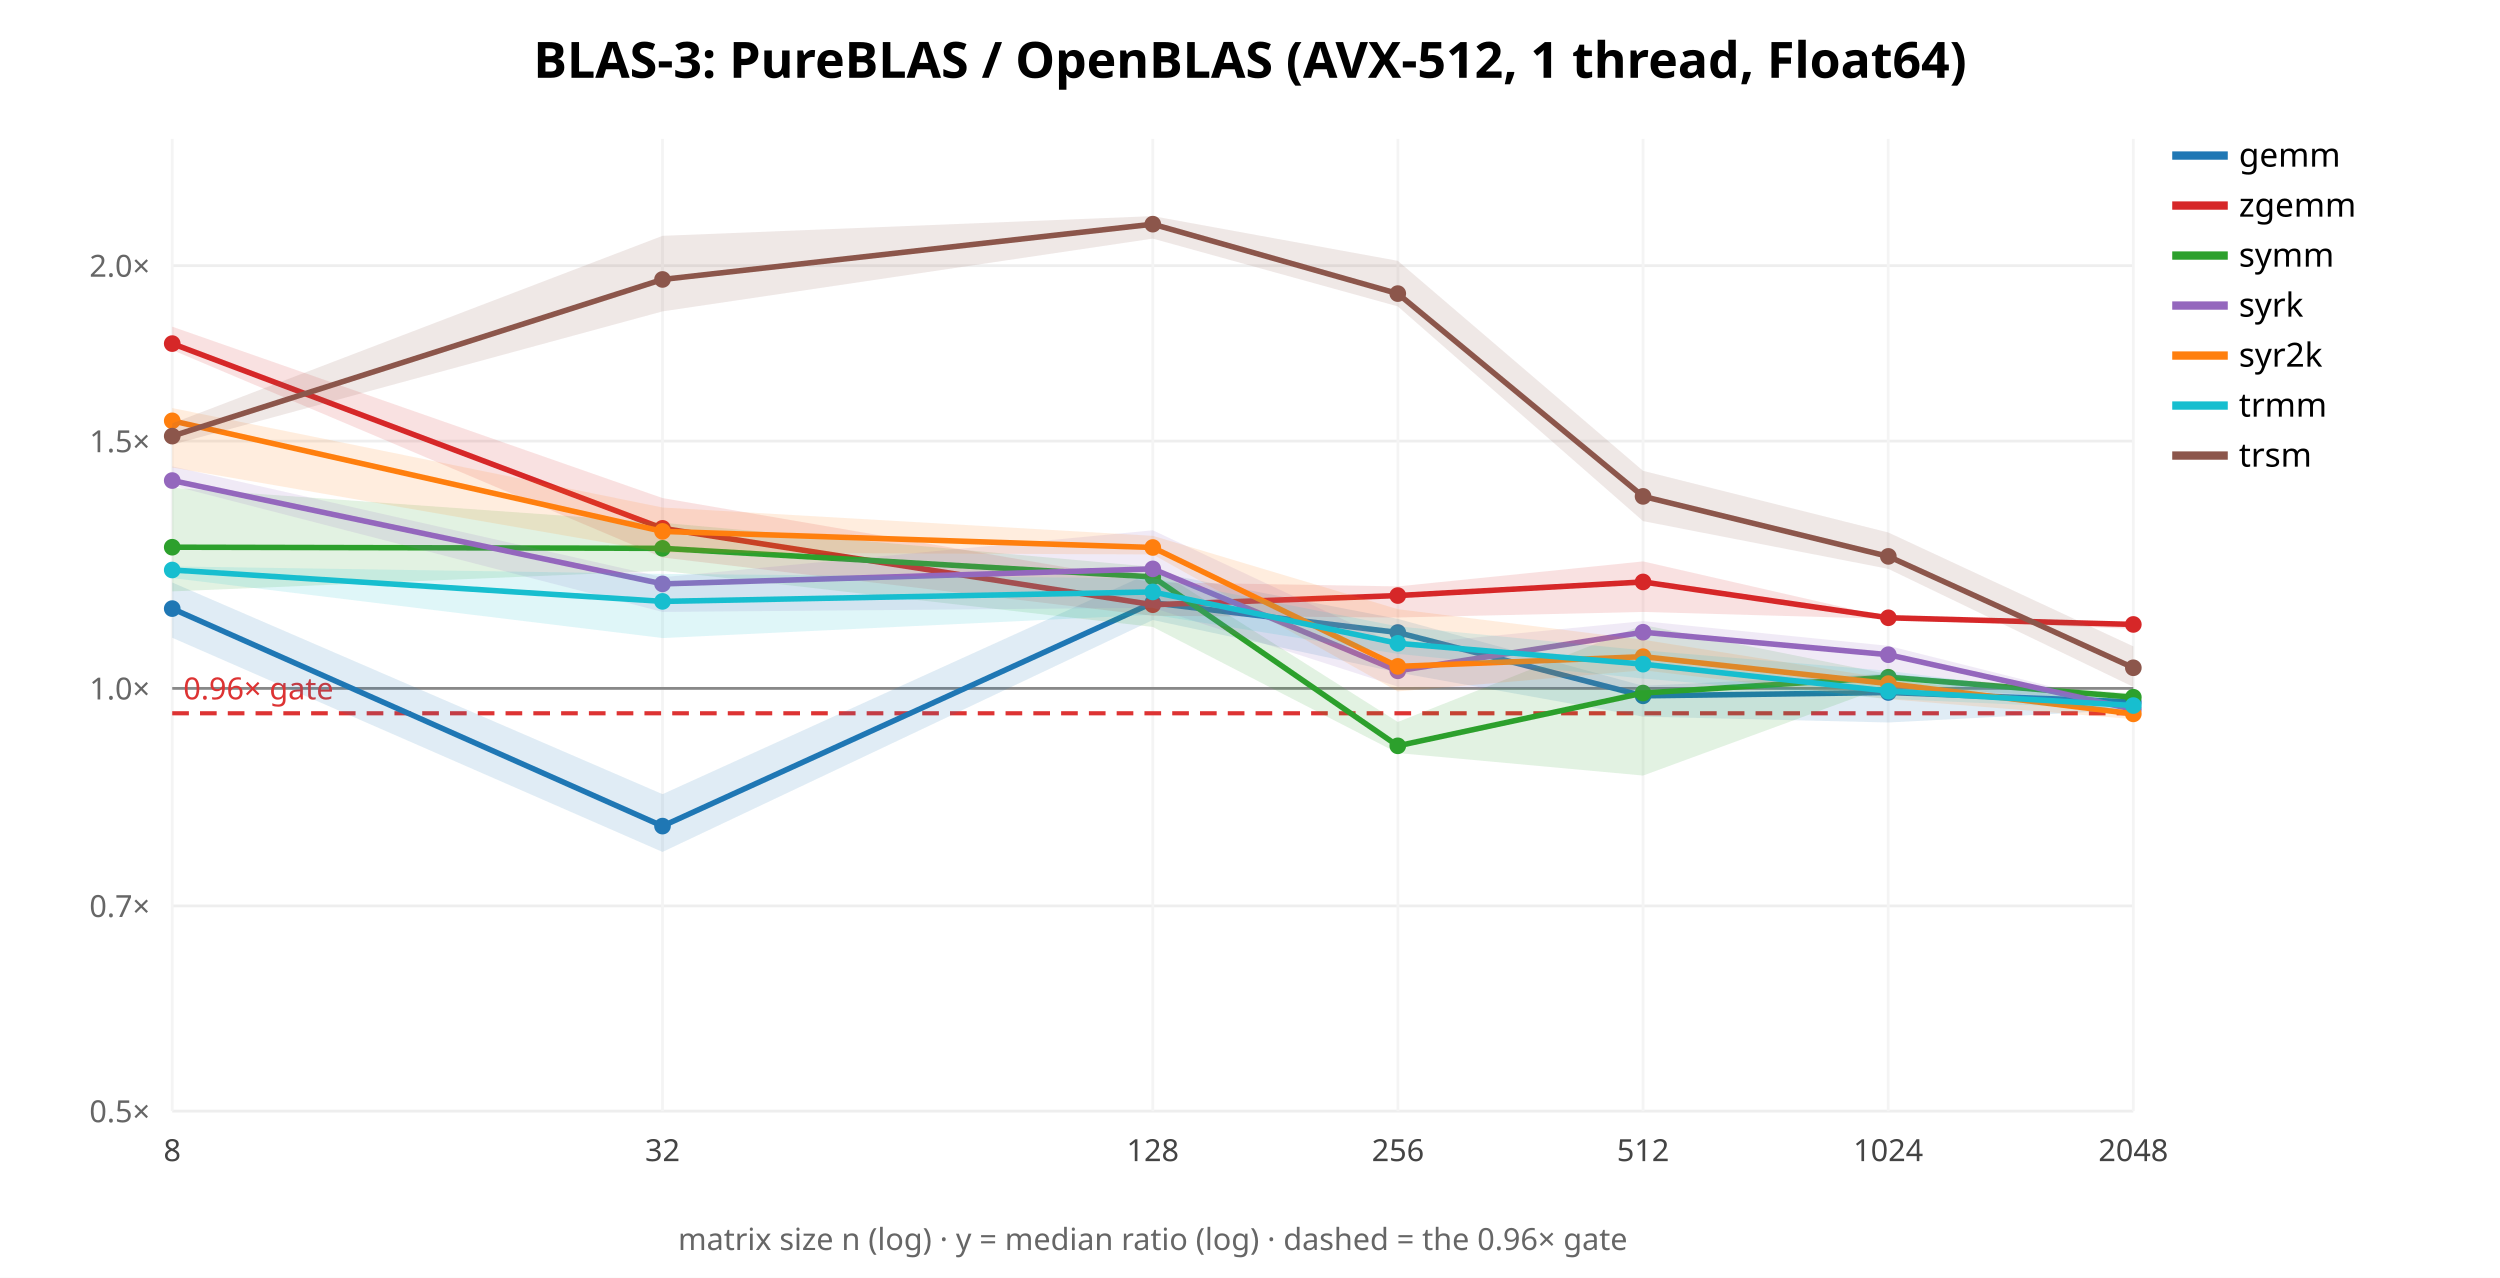
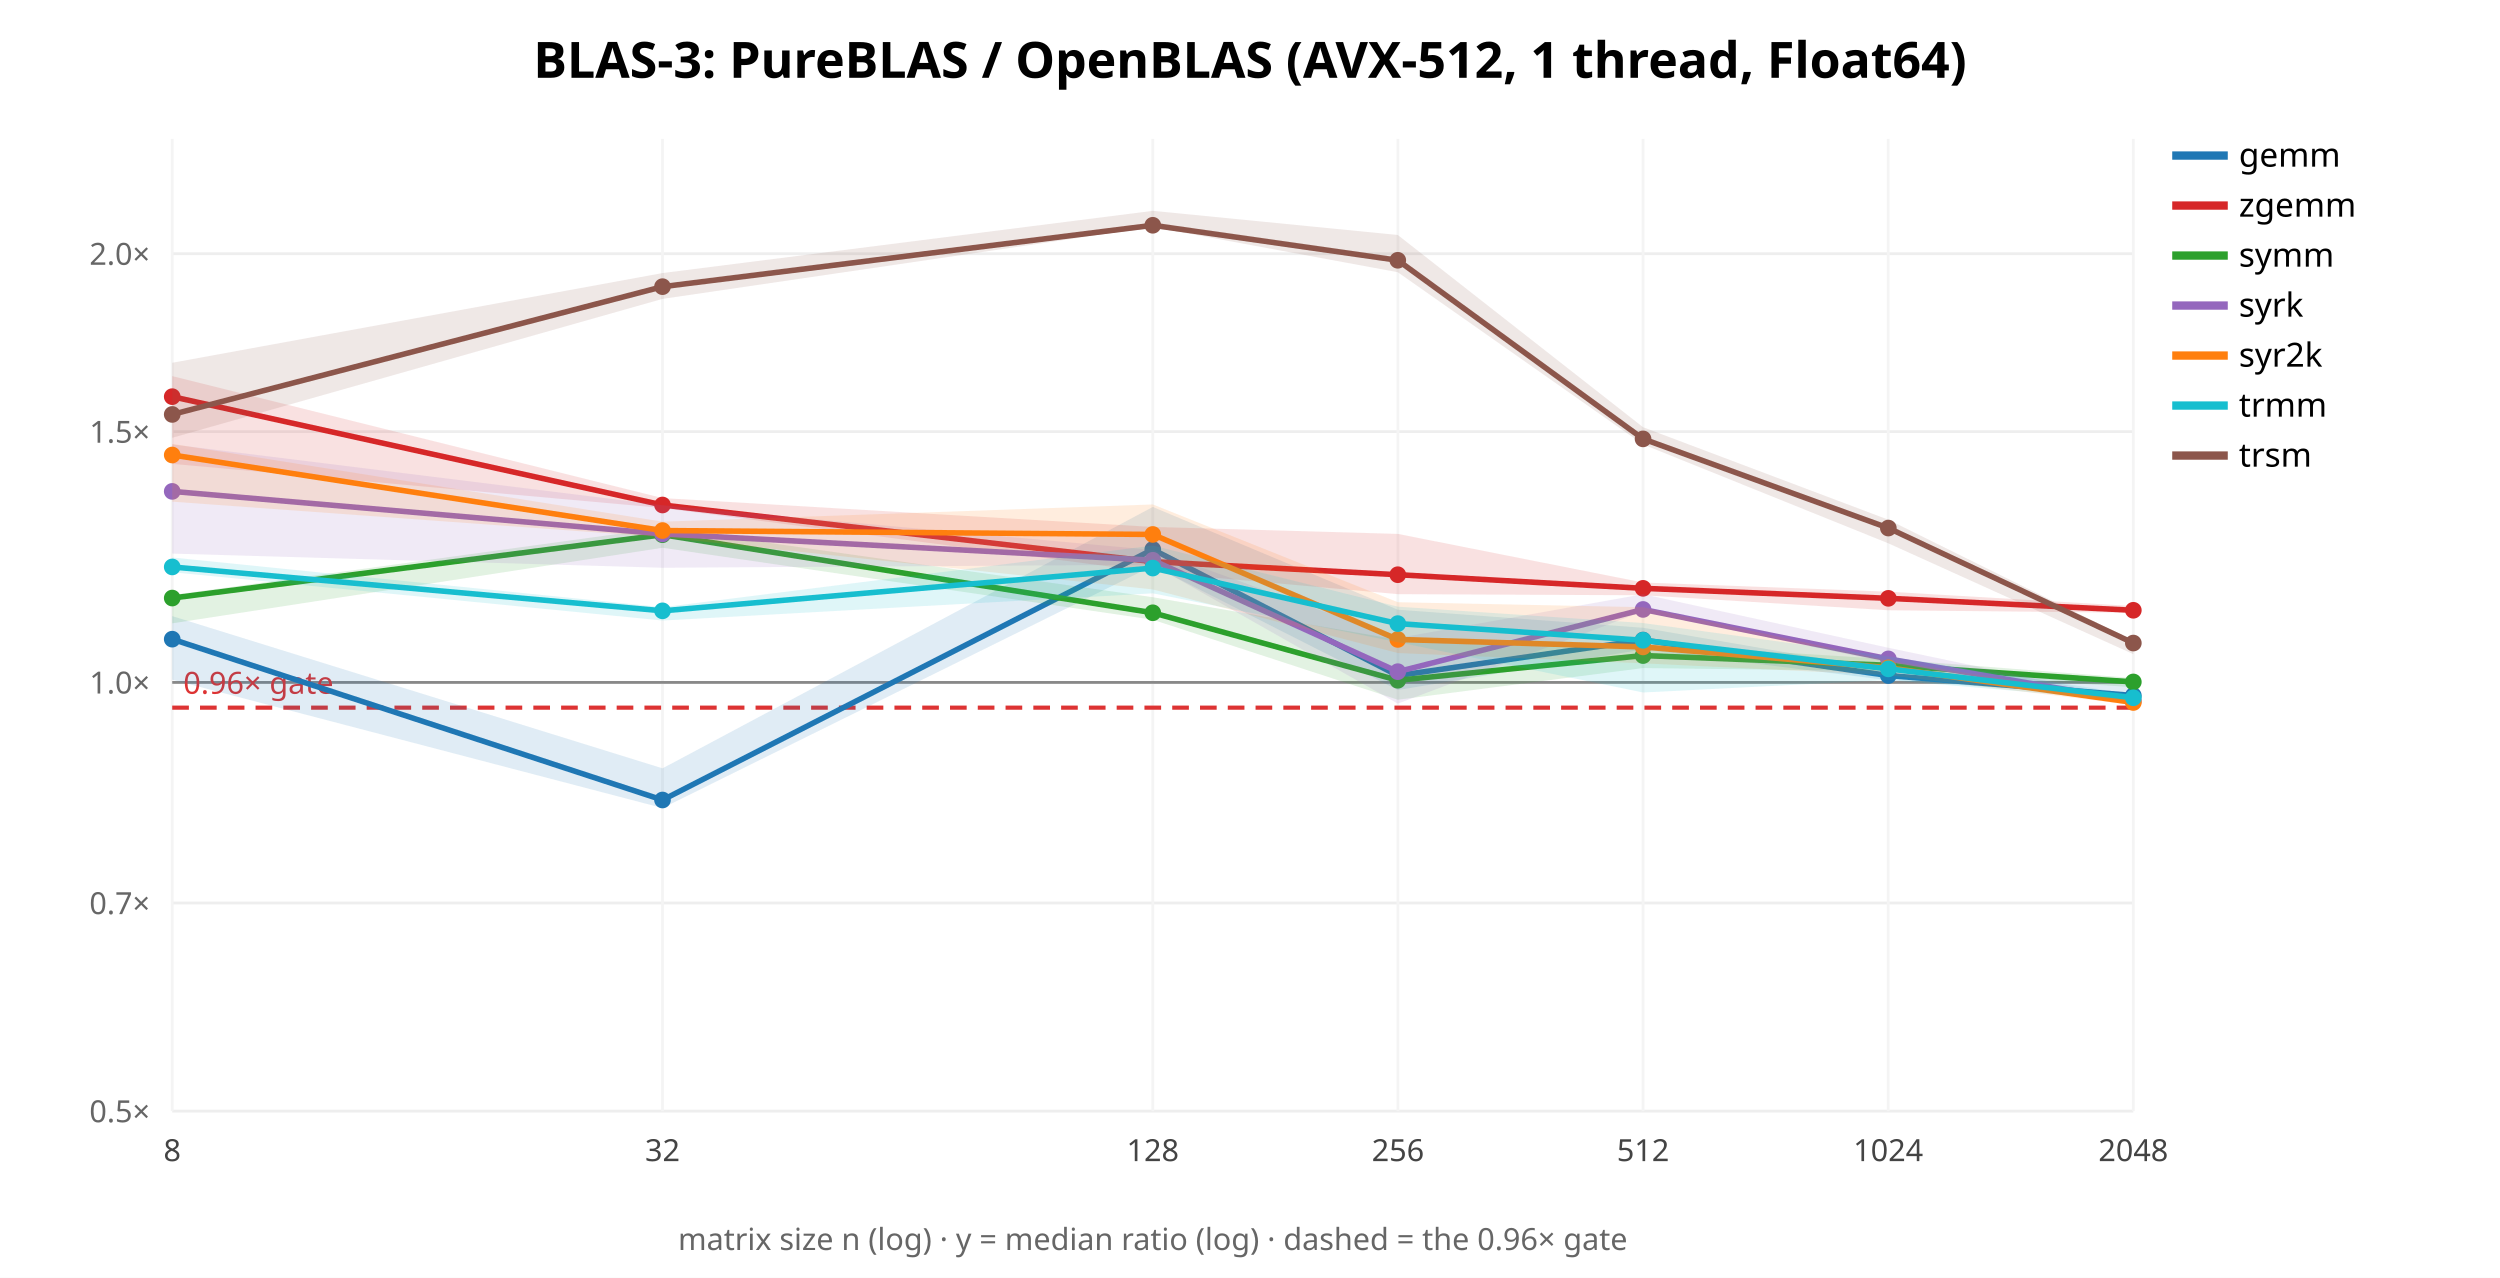
<svg xmlns="http://www.w3.org/2000/svg" width="900" height="460" font-family="sans-serif">
  <rect width="900" height="460" fill="white" />
  <text x="450.0" y="28" text-anchor="middle" font-size="18" font-weight="bold">BLAS-3: PureBLAS / OpenBLAS (AVX-512, 1 thread, Float64)</text>
  <line x1="62" y1="400.0" x2="768" y2="400.0" stroke="#eee" />
  <text x="54" y="404.0" text-anchor="end" font-size="11" fill="#666">0.5×</text>
-   <line x1="62" y1="326.126" x2="768" y2="326.126" stroke="#eee" />
-   <text x="54" y="330.126" text-anchor="end" font-size="11" fill="#666">0.7×</text>
-   <line x1="62" y1="247.817" x2="768" y2="247.817" stroke="#eee" />
-   <text x="54" y="251.817" text-anchor="end" font-size="11" fill="#666">1.0×</text>
-   <line x1="62" y1="158.796" x2="768" y2="158.796" stroke="#eee" />
-   <text x="54" y="162.796" text-anchor="end" font-size="11" fill="#666">1.5×</text>
-   <line x1="62" y1="95.635" x2="768" y2="95.635" stroke="#eee" />
-   <text x="54" y="99.635" text-anchor="end" font-size="11" fill="#666">2.0×</text>
+   <line x1="62" y1="325.083" x2="768" y2="325.083" stroke="#eee" />
+   <text x="54" y="329.083" text-anchor="end" font-size="11" fill="#666">0.7×</text>
+   <line x1="62" y1="245.668" x2="768" y2="245.668" stroke="#eee" />
+   <text x="54" y="249.668" text-anchor="end" font-size="11" fill="#666">1.0×</text>
+   <line x1="62" y1="155.389" x2="768" y2="155.389" stroke="#eee" />
+   <text x="54" y="159.389" text-anchor="end" font-size="11" fill="#666">1.5×</text>
+   <line x1="62" y1="91.335" x2="768" y2="91.335" stroke="#eee" />
+   <text x="54" y="95.335" text-anchor="end" font-size="11" fill="#666">2.0×</text>
  <line x1="62.0" y1="50" x2="62.0" y2="400" stroke="#f4f4f4" />
  <text x="62.0" y="418" text-anchor="middle" font-size="11" fill="#444">8</text>
  <line x1="238.5" y1="50" x2="238.5" y2="400" stroke="#f4f4f4" />
  <text x="238.5" y="418" text-anchor="middle" font-size="11" fill="#444">32</text>
  <line x1="415.0" y1="50" x2="415.0" y2="400" stroke="#f4f4f4" />
  <text x="415.0" y="418" text-anchor="middle" font-size="11" fill="#444">128</text>
  <line x1="503.25" y1="50" x2="503.25" y2="400" stroke="#f4f4f4" />
  <text x="503.25" y="418" text-anchor="middle" font-size="11" fill="#444">256</text>
  <line x1="591.5" y1="50" x2="591.5" y2="400" stroke="#f4f4f4" />
  <text x="591.5" y="418" text-anchor="middle" font-size="11" fill="#444">512</text>
  <line x1="679.75" y1="50" x2="679.75" y2="400" stroke="#f4f4f4" />
  <text x="679.75" y="418" text-anchor="middle" font-size="11" fill="#444">1024</text>
  <line x1="768.0" y1="50" x2="768.0" y2="400" stroke="#f4f4f4" />
  <text x="768.0" y="418" text-anchor="middle" font-size="11" fill="#444">2048</text>
-   <line x1="62" y1="247.817" x2="768" y2="247.817" stroke="#888" />
-   <line x1="62" y1="256.78" x2="768" y2="256.78" stroke="#d33" stroke-width="1.5" stroke-dasharray="6 4" />
-   <text x="66" y="251.78" font-size="11" fill="#d33">0.96× gate</text>
-   <polygon points="62.0,209.7 238.5,285.9 415.0,205.8 503.2,222.8 591.5,246.9 679.8,242.5 768.0,251.4 768.0,255.5 679.8,260.1 591.5,258.0 503.2,242.1 415.0,223.2 238.5,306.7 62.0,229.6" fill="#1f77b4" opacity="0.14" stroke="none" />
-   <polyline points="62.0,219.1 238.5,297.4 415.0,217.0 503.2,227.7 591.5,250.5 679.8,249.3 768.0,252.7" fill="none" stroke="#1f77b4" stroke-width="2" />
-   <circle cx="62.0" cy="219.1" r="3" fill="#1f77b4" />
-   <circle cx="238.5" cy="297.4" r="3" fill="#1f77b4" />
-   <circle cx="415.0" cy="217.0" r="3" fill="#1f77b4" />
-   <circle cx="503.2" cy="227.7" r="3" fill="#1f77b4" />
-   <circle cx="591.5" cy="250.5" r="3" fill="#1f77b4" />
-   <circle cx="679.8" cy="249.3" r="3" fill="#1f77b4" />
-   <circle cx="768.0" cy="252.7" r="3" fill="#1f77b4" />
+   <line x1="62" y1="245.668" x2="768" y2="245.668" stroke="#888" />
+   <line x1="62" y1="254.757" x2="768" y2="254.757" stroke="#d33" stroke-width="1.5" stroke-dasharray="6 4" />
+   <text x="66" y="249.757" font-size="11" fill="#d33">0.96× gate</text>
+   <polygon points="62.0,221.8 238.5,276.6 415.0,182.5 503.2,219.5 591.5,226.0 679.8,241.2 768.0,245.4 768.0,250.7 679.8,244.9 591.5,233.8 503.2,248.4 415.0,203.7 238.5,290.9 62.0,244.7" fill="#1f77b4" opacity="0.14" stroke="none" />
+   <polyline points="62.0,230.1 238.5,288.0 415.0,197.8 503.2,243.2 591.5,230.4 679.8,243.2 768.0,250.4" fill="none" stroke="#1f77b4" stroke-width="2" />
+   <circle cx="62.0" cy="230.1" r="3" fill="#1f77b4" />
+   <circle cx="238.5" cy="288.0" r="3" fill="#1f77b4" />
+   <circle cx="415.0" cy="197.8" r="3" fill="#1f77b4" />
+   <circle cx="503.2" cy="243.2" r="3" fill="#1f77b4" />
+   <circle cx="591.5" cy="230.4" r="3" fill="#1f77b4" />
+   <circle cx="679.8" cy="243.2" r="3" fill="#1f77b4" />
+   <circle cx="768.0" cy="250.4" r="3" fill="#1f77b4" />
  <line x1="782" y1="56" x2="802" y2="56" stroke="#1f77b4" stroke-width="3" />
  <text x="806" y="60" font-size="12">gemm</text>
-   <polygon points="62.0,117.6 238.5,179.3 415.0,209.6 503.2,211.1 591.5,202.1 679.8,222.3 768.0,224.4 768.0,226.4 679.8,222.8 591.5,220.3 503.2,222.3 415.0,221.7 238.5,200.7 62.0,126.0" fill="#d62728" opacity="0.14" stroke="none" />
-   <polyline points="62.0,123.7 238.5,190.2 415.0,217.7 503.2,214.4 591.5,209.5 679.8,222.4 768.0,224.8" fill="none" stroke="#d62728" stroke-width="2" />
-   <circle cx="62.0" cy="123.7" r="3" fill="#d62728" />
-   <circle cx="238.5" cy="190.2" r="3" fill="#d62728" />
-   <circle cx="415.0" cy="217.7" r="3" fill="#d62728" />
-   <circle cx="503.2" cy="214.4" r="3" fill="#d62728" />
-   <circle cx="591.5" cy="209.5" r="3" fill="#d62728" />
-   <circle cx="679.8" cy="222.4" r="3" fill="#d62728" />
-   <circle cx="768.0" cy="224.8" r="3" fill="#d62728" />
+   <polygon points="62.0,135.4 238.5,179.3 415.0,189.7 503.2,192.2 591.5,209.7 679.8,213.0 768.0,218.2 768.0,220.6 679.8,219.7 591.5,214.3 503.2,213.9 415.0,206.0 238.5,182.9 62.0,167.0" fill="#d62728" opacity="0.14" stroke="none" />
+   <polyline points="62.0,142.8 238.5,181.8 415.0,202.2 503.2,206.9 591.5,211.8 679.8,215.4 768.0,219.7" fill="none" stroke="#d62728" stroke-width="2" />
+   <circle cx="62.0" cy="142.8" r="3" fill="#d62728" />
+   <circle cx="238.5" cy="181.8" r="3" fill="#d62728" />
+   <circle cx="415.0" cy="202.2" r="3" fill="#d62728" />
+   <circle cx="503.2" cy="206.9" r="3" fill="#d62728" />
+   <circle cx="591.5" cy="211.8" r="3" fill="#d62728" />
+   <circle cx="679.8" cy="215.4" r="3" fill="#d62728" />
+   <circle cx="768.0" cy="219.7" r="3" fill="#d62728" />
  <line x1="782" y1="74" x2="802" y2="74" stroke="#d62728" stroke-width="3" />
  <text x="806" y="78" font-size="12">zgemm</text>
-   <polygon points="62.0,175.6 238.5,188.2 415.0,204.1 503.2,259.9 591.5,225.0 679.8,242.7 768.0,249.7 768.0,252.6 679.8,246.8 591.5,279.2 503.2,271.1 415.0,225.7 238.5,205.5 62.0,212.9" fill="#2ca02c" opacity="0.14" stroke="none" />
-   <polyline points="62.0,197.0 238.5,197.4 415.0,207.7 503.2,268.5 591.5,249.5 679.8,243.8 768.0,251.0" fill="none" stroke="#2ca02c" stroke-width="2" />
-   <circle cx="62.0" cy="197.0" r="3" fill="#2ca02c" />
-   <circle cx="238.5" cy="197.4" r="3" fill="#2ca02c" />
-   <circle cx="415.0" cy="207.7" r="3" fill="#2ca02c" />
-   <circle cx="503.2" cy="268.5" r="3" fill="#2ca02c" />
-   <circle cx="591.5" cy="249.5" r="3" fill="#2ca02c" />
-   <circle cx="679.8" cy="243.8" r="3" fill="#2ca02c" />
-   <circle cx="768.0" cy="251.0" r="3" fill="#2ca02c" />
+   <polygon points="62.0,214.2 238.5,190.0 415.0,215.0 503.2,230.3 591.5,231.8 679.8,237.3 768.0,244.1 768.0,247.4 679.8,241.6 591.5,240.5 503.2,251.9 415.0,223.1 238.5,197.2 62.0,224.4" fill="#2ca02c" opacity="0.14" stroke="none" />
+   <polyline points="62.0,215.3 238.5,192.5 415.0,220.6 503.2,244.9 591.5,236.0 679.8,239.5 768.0,245.5" fill="none" stroke="#2ca02c" stroke-width="2" />
+   <circle cx="62.0" cy="215.3" r="3" fill="#2ca02c" />
+   <circle cx="238.5" cy="192.5" r="3" fill="#2ca02c" />
+   <circle cx="415.0" cy="220.6" r="3" fill="#2ca02c" />
+   <circle cx="503.2" cy="244.9" r="3" fill="#2ca02c" />
+   <circle cx="591.5" cy="236.0" r="3" fill="#2ca02c" />
+   <circle cx="679.8" cy="239.5" r="3" fill="#2ca02c" />
+   <circle cx="768.0" cy="245.5" r="3" fill="#2ca02c" />
  <line x1="782" y1="92" x2="802" y2="92" stroke="#2ca02c" stroke-width="3" />
  <text x="806" y="96" font-size="12">symm</text>
-   <polygon points="62.0,167.9 238.5,207.8 415.0,190.9 503.2,232.2 591.5,223.6 679.8,232.5 768.0,254.6 768.0,258.0 679.8,243.3 591.5,248.5 503.2,247.2 415.0,218.8 238.5,220.3 62.0,174.8" fill="#9467bd" opacity="0.14" stroke="none" />
-   <polyline points="62.0,173.0 238.5,210.2 415.0,204.8 503.2,241.5 591.5,227.6 679.8,235.7 768.0,255.4" fill="none" stroke="#9467bd" stroke-width="2" />
-   <circle cx="62.0" cy="173.0" r="3" fill="#9467bd" />
-   <circle cx="238.5" cy="210.2" r="3" fill="#9467bd" />
-   <circle cx="415.0" cy="204.8" r="3" fill="#9467bd" />
-   <circle cx="503.2" cy="241.5" r="3" fill="#9467bd" />
-   <circle cx="591.5" cy="227.6" r="3" fill="#9467bd" />
-   <circle cx="679.8" cy="235.7" r="3" fill="#9467bd" />
-   <circle cx="768.0" cy="255.4" r="3" fill="#9467bd" />
+   <polygon points="62.0,160.0 238.5,181.9 415.0,198.0 503.2,229.7 591.5,213.9 679.8,233.2 768.0,251.7 768.0,253.8 679.8,238.6 591.5,220.1 503.2,253.3 415.0,203.3 238.5,204.4 62.0,199.3" fill="#9467bd" opacity="0.14" stroke="none" />
+   <polyline points="62.0,176.9 238.5,192.2 415.0,201.7 503.2,241.8 591.5,219.4 679.8,237.2 768.0,252.4" fill="none" stroke="#9467bd" stroke-width="2" />
+   <circle cx="62.0" cy="176.9" r="3" fill="#9467bd" />
+   <circle cx="238.5" cy="192.2" r="3" fill="#9467bd" />
+   <circle cx="415.0" cy="201.7" r="3" fill="#9467bd" />
+   <circle cx="503.2" cy="241.8" r="3" fill="#9467bd" />
+   <circle cx="591.5" cy="219.4" r="3" fill="#9467bd" />
+   <circle cx="679.8" cy="237.2" r="3" fill="#9467bd" />
+   <circle cx="768.0" cy="252.4" r="3" fill="#9467bd" />
  <line x1="782" y1="110" x2="802" y2="110" stroke="#9467bd" stroke-width="3" />
  <text x="806" y="114" font-size="12">syrk</text>
-   <polygon points="62.0,146.9 238.5,182.7 415.0,192.9 503.2,219.3 591.5,230.3 679.8,244.3 768.0,256.0 768.0,258.9 679.8,251.7 591.5,241.3 503.2,248.9 415.0,199.6 238.5,198.9 62.0,168.3" fill="#ff7f0e" opacity="0.14" stroke="none" />
-   <polyline points="62.0,151.5 238.5,191.3 415.0,197.1 503.2,239.9 591.5,236.4 679.8,246.1 768.0,257.0" fill="none" stroke="#ff7f0e" stroke-width="2" />
-   <circle cx="62.0" cy="151.5" r="3" fill="#ff7f0e" />
-   <circle cx="238.5" cy="191.3" r="3" fill="#ff7f0e" />
-   <circle cx="415.0" cy="197.1" r="3" fill="#ff7f0e" />
-   <circle cx="503.2" cy="239.9" r="3" fill="#ff7f0e" />
-   <circle cx="591.5" cy="236.4" r="3" fill="#ff7f0e" />
-   <circle cx="679.8" cy="246.1" r="3" fill="#ff7f0e" />
-   <circle cx="768.0" cy="257.0" r="3" fill="#ff7f0e" />
+   <polygon points="62.0,159.8 238.5,187.8 415.0,181.6 503.2,216.8 591.5,218.6 679.8,237.8 768.0,251.7 768.0,253.8 679.8,243.1 591.5,238.8 503.2,235.1 415.0,212.2 238.5,193.4 62.0,180.6" fill="#ff7f0e" opacity="0.14" stroke="none" />
+   <polyline points="62.0,163.8 238.5,191.0 415.0,192.4 503.2,230.2 591.5,232.9 679.8,240.4 768.0,252.9" fill="none" stroke="#ff7f0e" stroke-width="2" />
+   <circle cx="62.0" cy="163.8" r="3" fill="#ff7f0e" />
+   <circle cx="238.5" cy="191.0" r="3" fill="#ff7f0e" />
+   <circle cx="415.0" cy="192.4" r="3" fill="#ff7f0e" />
+   <circle cx="503.2" cy="230.2" r="3" fill="#ff7f0e" />
+   <circle cx="591.5" cy="232.9" r="3" fill="#ff7f0e" />
+   <circle cx="679.8" cy="240.4" r="3" fill="#ff7f0e" />
+   <circle cx="768.0" cy="252.9" r="3" fill="#ff7f0e" />
  <line x1="782" y1="128" x2="802" y2="128" stroke="#ff7f0e" stroke-width="3" />
  <text x="806" y="132" font-size="12">syr2k</text>
-   <polygon points="62.0,203.9 238.5,206.6 415.0,208.2 503.2,225.5 591.5,234.1 679.8,241.5 768.0,252.8 768.0,255.5 679.8,251.6 591.5,244.3 503.2,235.4 415.0,221.3 238.5,229.7 62.0,208.1" fill="#17becf" opacity="0.14" stroke="none" />
-   <polyline points="62.0,205.2 238.5,216.5 415.0,213.1 503.2,231.6 591.5,239.1 679.8,248.8 768.0,254.0" fill="none" stroke="#17becf" stroke-width="2" />
-   <circle cx="62.0" cy="205.2" r="3" fill="#17becf" />
-   <circle cx="238.5" cy="216.5" r="3" fill="#17becf" />
-   <circle cx="415.0" cy="213.1" r="3" fill="#17becf" />
-   <circle cx="503.2" cy="231.6" r="3" fill="#17becf" />
-   <circle cx="591.5" cy="239.1" r="3" fill="#17becf" />
-   <circle cx="679.8" cy="248.8" r="3" fill="#17becf" />
-   <circle cx="768.0" cy="254.0" r="3" fill="#17becf" />
+   <polygon points="62.0,200.7 238.5,218.6 415.0,196.4 503.2,218.4 591.5,224.3 679.8,236.3 768.0,250.0 768.0,252.4 679.8,244.8 591.5,249.3 503.2,231.2 415.0,213.6 238.5,223.4 62.0,206.0" fill="#17becf" opacity="0.14" stroke="none" />
+   <polyline points="62.0,204.1 238.5,219.9 415.0,204.5 503.2,224.5 591.5,230.5 679.8,240.8 768.0,251.2" fill="none" stroke="#17becf" stroke-width="2" />
+   <circle cx="62.0" cy="204.1" r="3" fill="#17becf" />
+   <circle cx="238.5" cy="219.9" r="3" fill="#17becf" />
+   <circle cx="415.0" cy="204.5" r="3" fill="#17becf" />
+   <circle cx="503.2" cy="224.5" r="3" fill="#17becf" />
+   <circle cx="591.5" cy="230.5" r="3" fill="#17becf" />
+   <circle cx="679.8" cy="240.8" r="3" fill="#17becf" />
+   <circle cx="768.0" cy="251.2" r="3" fill="#17becf" />
  <line x1="782" y1="146" x2="802" y2="146" stroke="#17becf" stroke-width="3" />
  <text x="806" y="150" font-size="12">trmm</text>
-   <polygon points="62.0,152.4 238.5,84.9 415.0,77.8 503.2,93.9 591.5,169.5 679.8,191.7 768.0,232.7 768.0,247.3 679.8,204.8 591.5,187.6 503.2,110.3 415.0,85.9 238.5,112.1 62.0,160.1" fill="#8c564b" opacity="0.14" stroke="none" />
-   <polyline points="62.0,157.0 238.5,100.6 415.0,80.7 503.2,105.7 591.5,178.7 679.8,200.3 768.0,240.4" fill="none" stroke="#8c564b" stroke-width="2" />
-   <circle cx="62.0" cy="157.0" r="3" fill="#8c564b" />
-   <circle cx="238.5" cy="100.6" r="3" fill="#8c564b" />
-   <circle cx="415.0" cy="80.7" r="3" fill="#8c564b" />
-   <circle cx="503.2" cy="105.7" r="3" fill="#8c564b" />
-   <circle cx="591.5" cy="178.7" r="3" fill="#8c564b" />
-   <circle cx="679.8" cy="200.3" r="3" fill="#8c564b" />
-   <circle cx="768.0" cy="240.4" r="3" fill="#8c564b" />
+   <polygon points="62.0,130.6 238.5,98.3 415.0,75.9 503.2,84.6 591.5,153.8 679.8,187.1 768.0,230.7 768.0,235.5 679.8,195.6 591.5,160.0 503.2,98.0 415.0,81.7 238.5,107.6 62.0,157.6" fill="#8c564b" opacity="0.14" stroke="none" />
+   <polyline points="62.0,149.2 238.5,103.2 415.0,81.1 503.2,93.7 591.5,158.0 679.8,190.1 768.0,231.5" fill="none" stroke="#8c564b" stroke-width="2" />
+   <circle cx="62.0" cy="149.2" r="3" fill="#8c564b" />
+   <circle cx="238.5" cy="103.2" r="3" fill="#8c564b" />
+   <circle cx="415.0" cy="81.1" r="3" fill="#8c564b" />
+   <circle cx="503.2" cy="93.7" r="3" fill="#8c564b" />
+   <circle cx="591.5" cy="158.0" r="3" fill="#8c564b" />
+   <circle cx="679.8" cy="190.1" r="3" fill="#8c564b" />
+   <circle cx="768.0" cy="231.5" r="3" fill="#8c564b" />
  <line x1="782" y1="164" x2="802" y2="164" stroke="#8c564b" stroke-width="3" />
  <text x="806" y="168" font-size="12">trsm</text>
  <text x="415.0" y="450" text-anchor="middle" font-size="11" fill="#666">matrix size n (log) · y = median ratio (log) · dashed = the 0.96× gate</text>
</svg>
